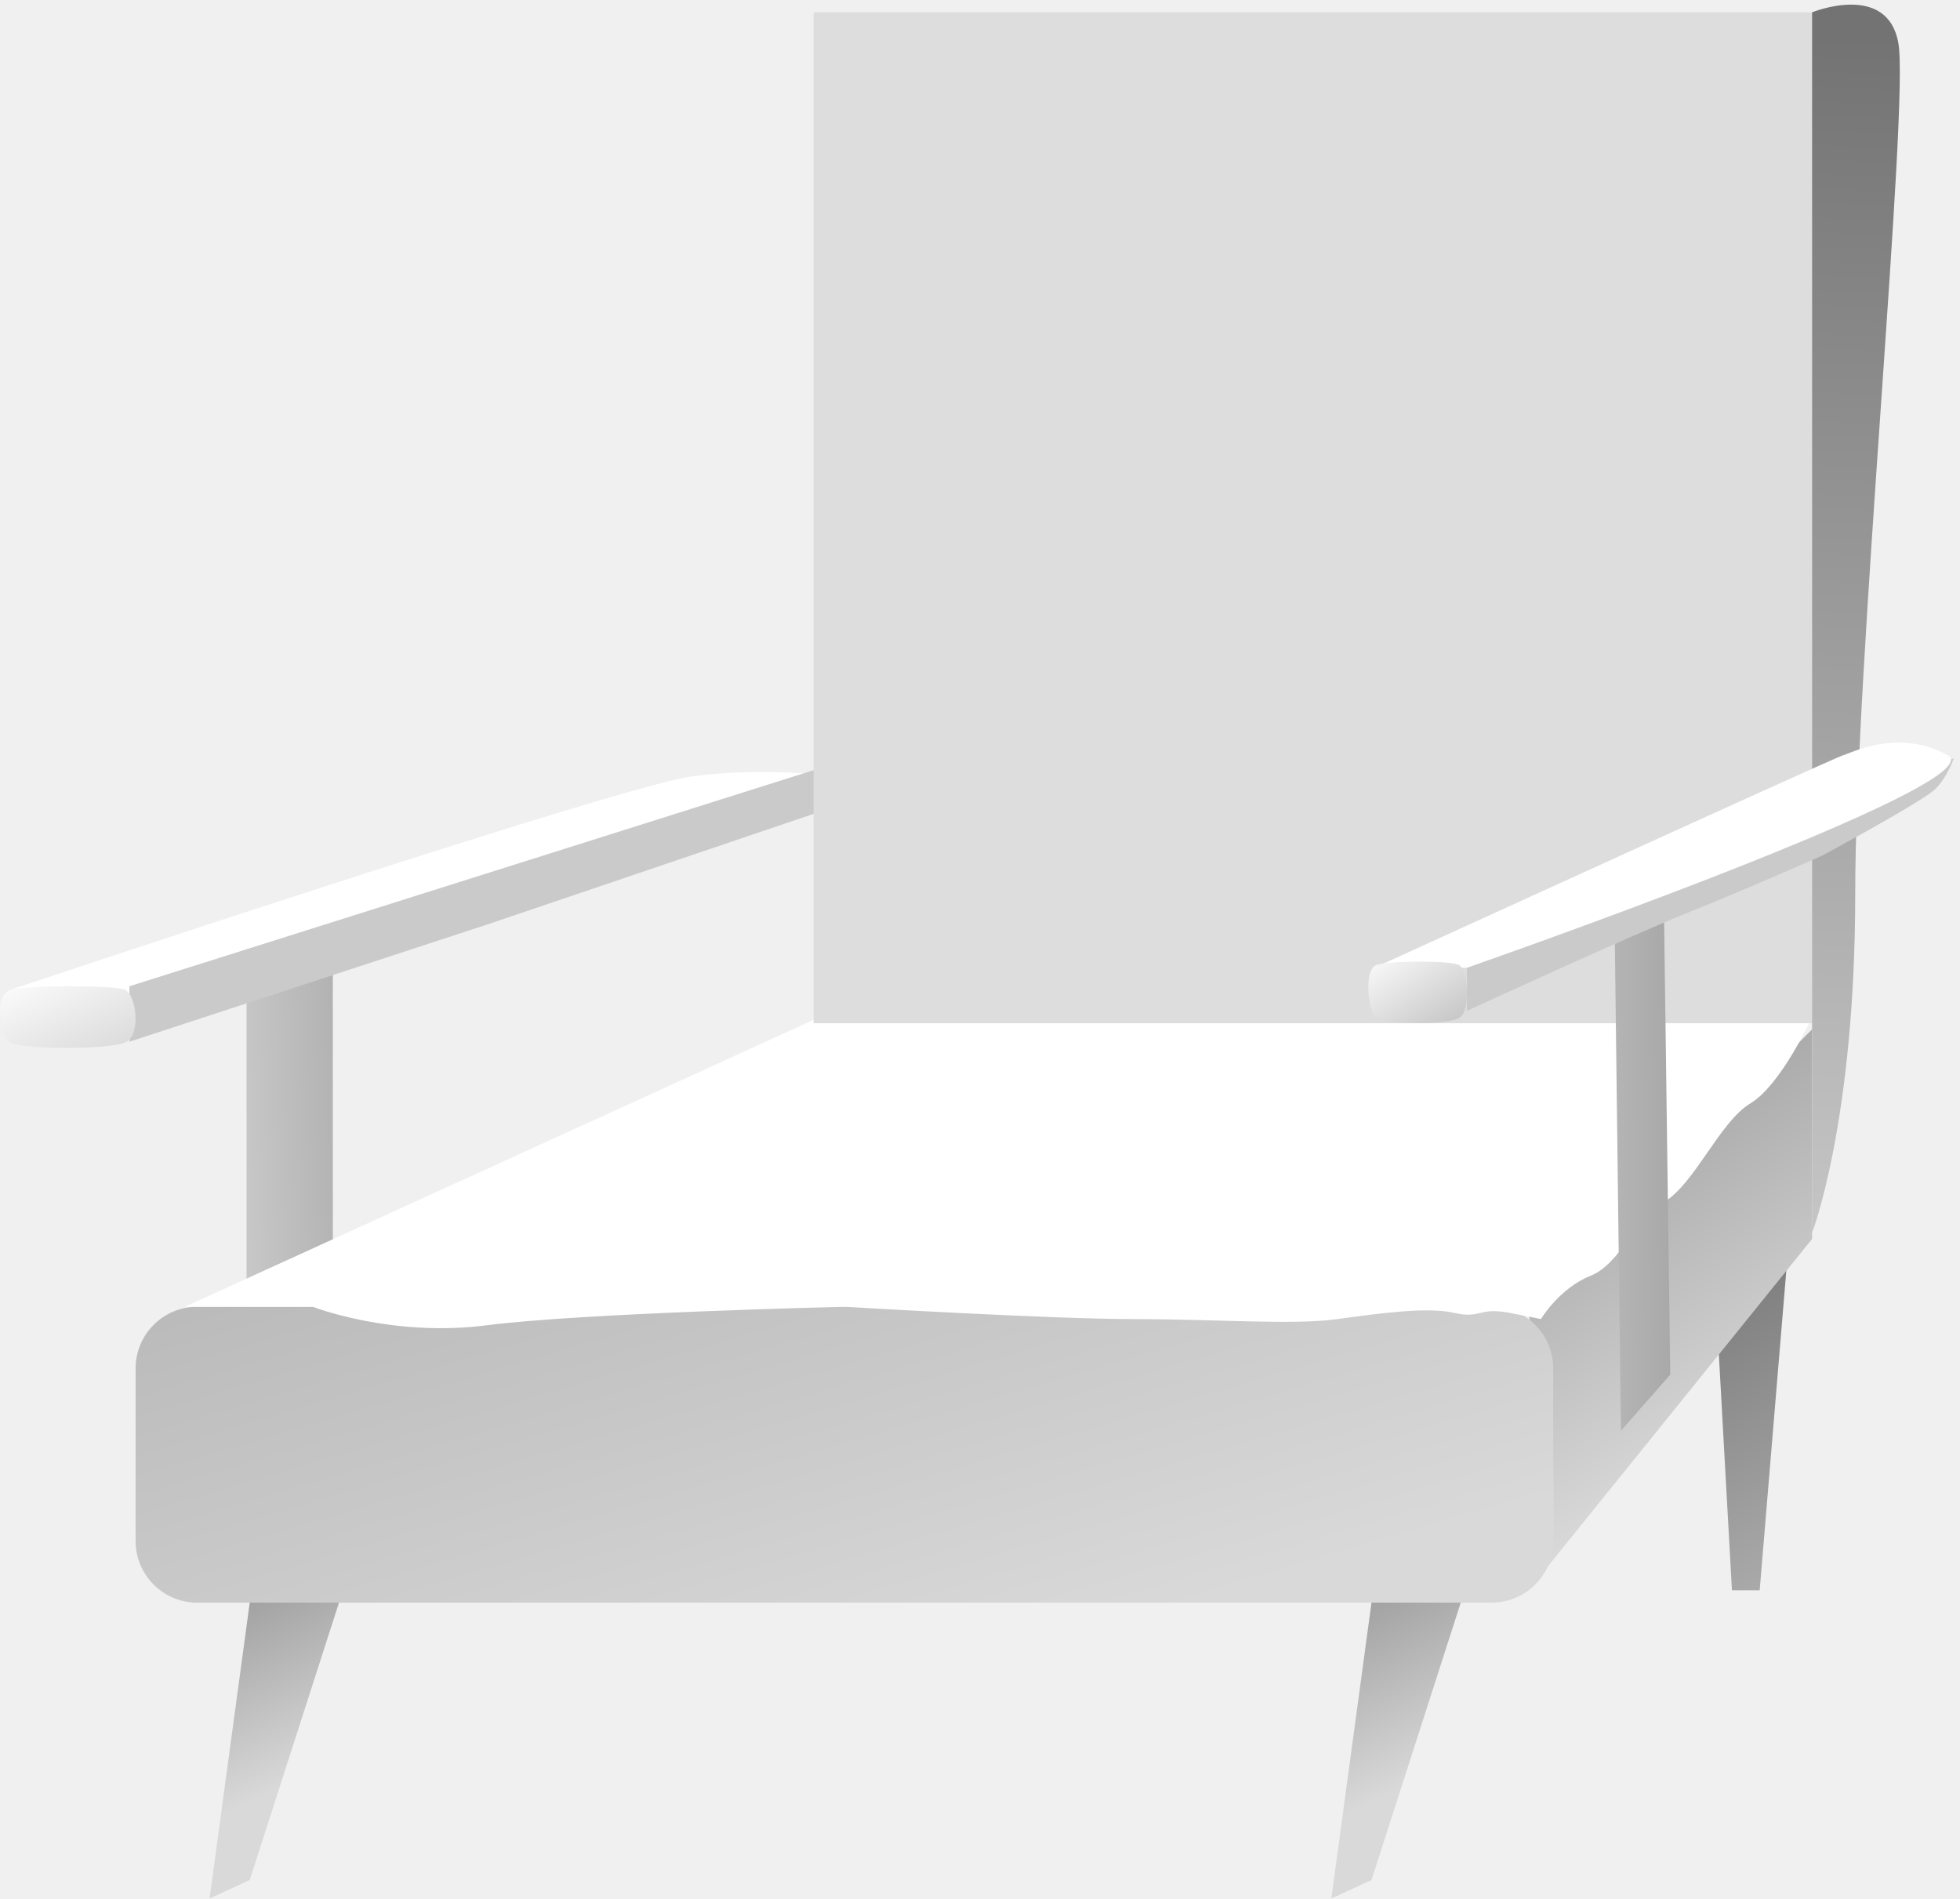
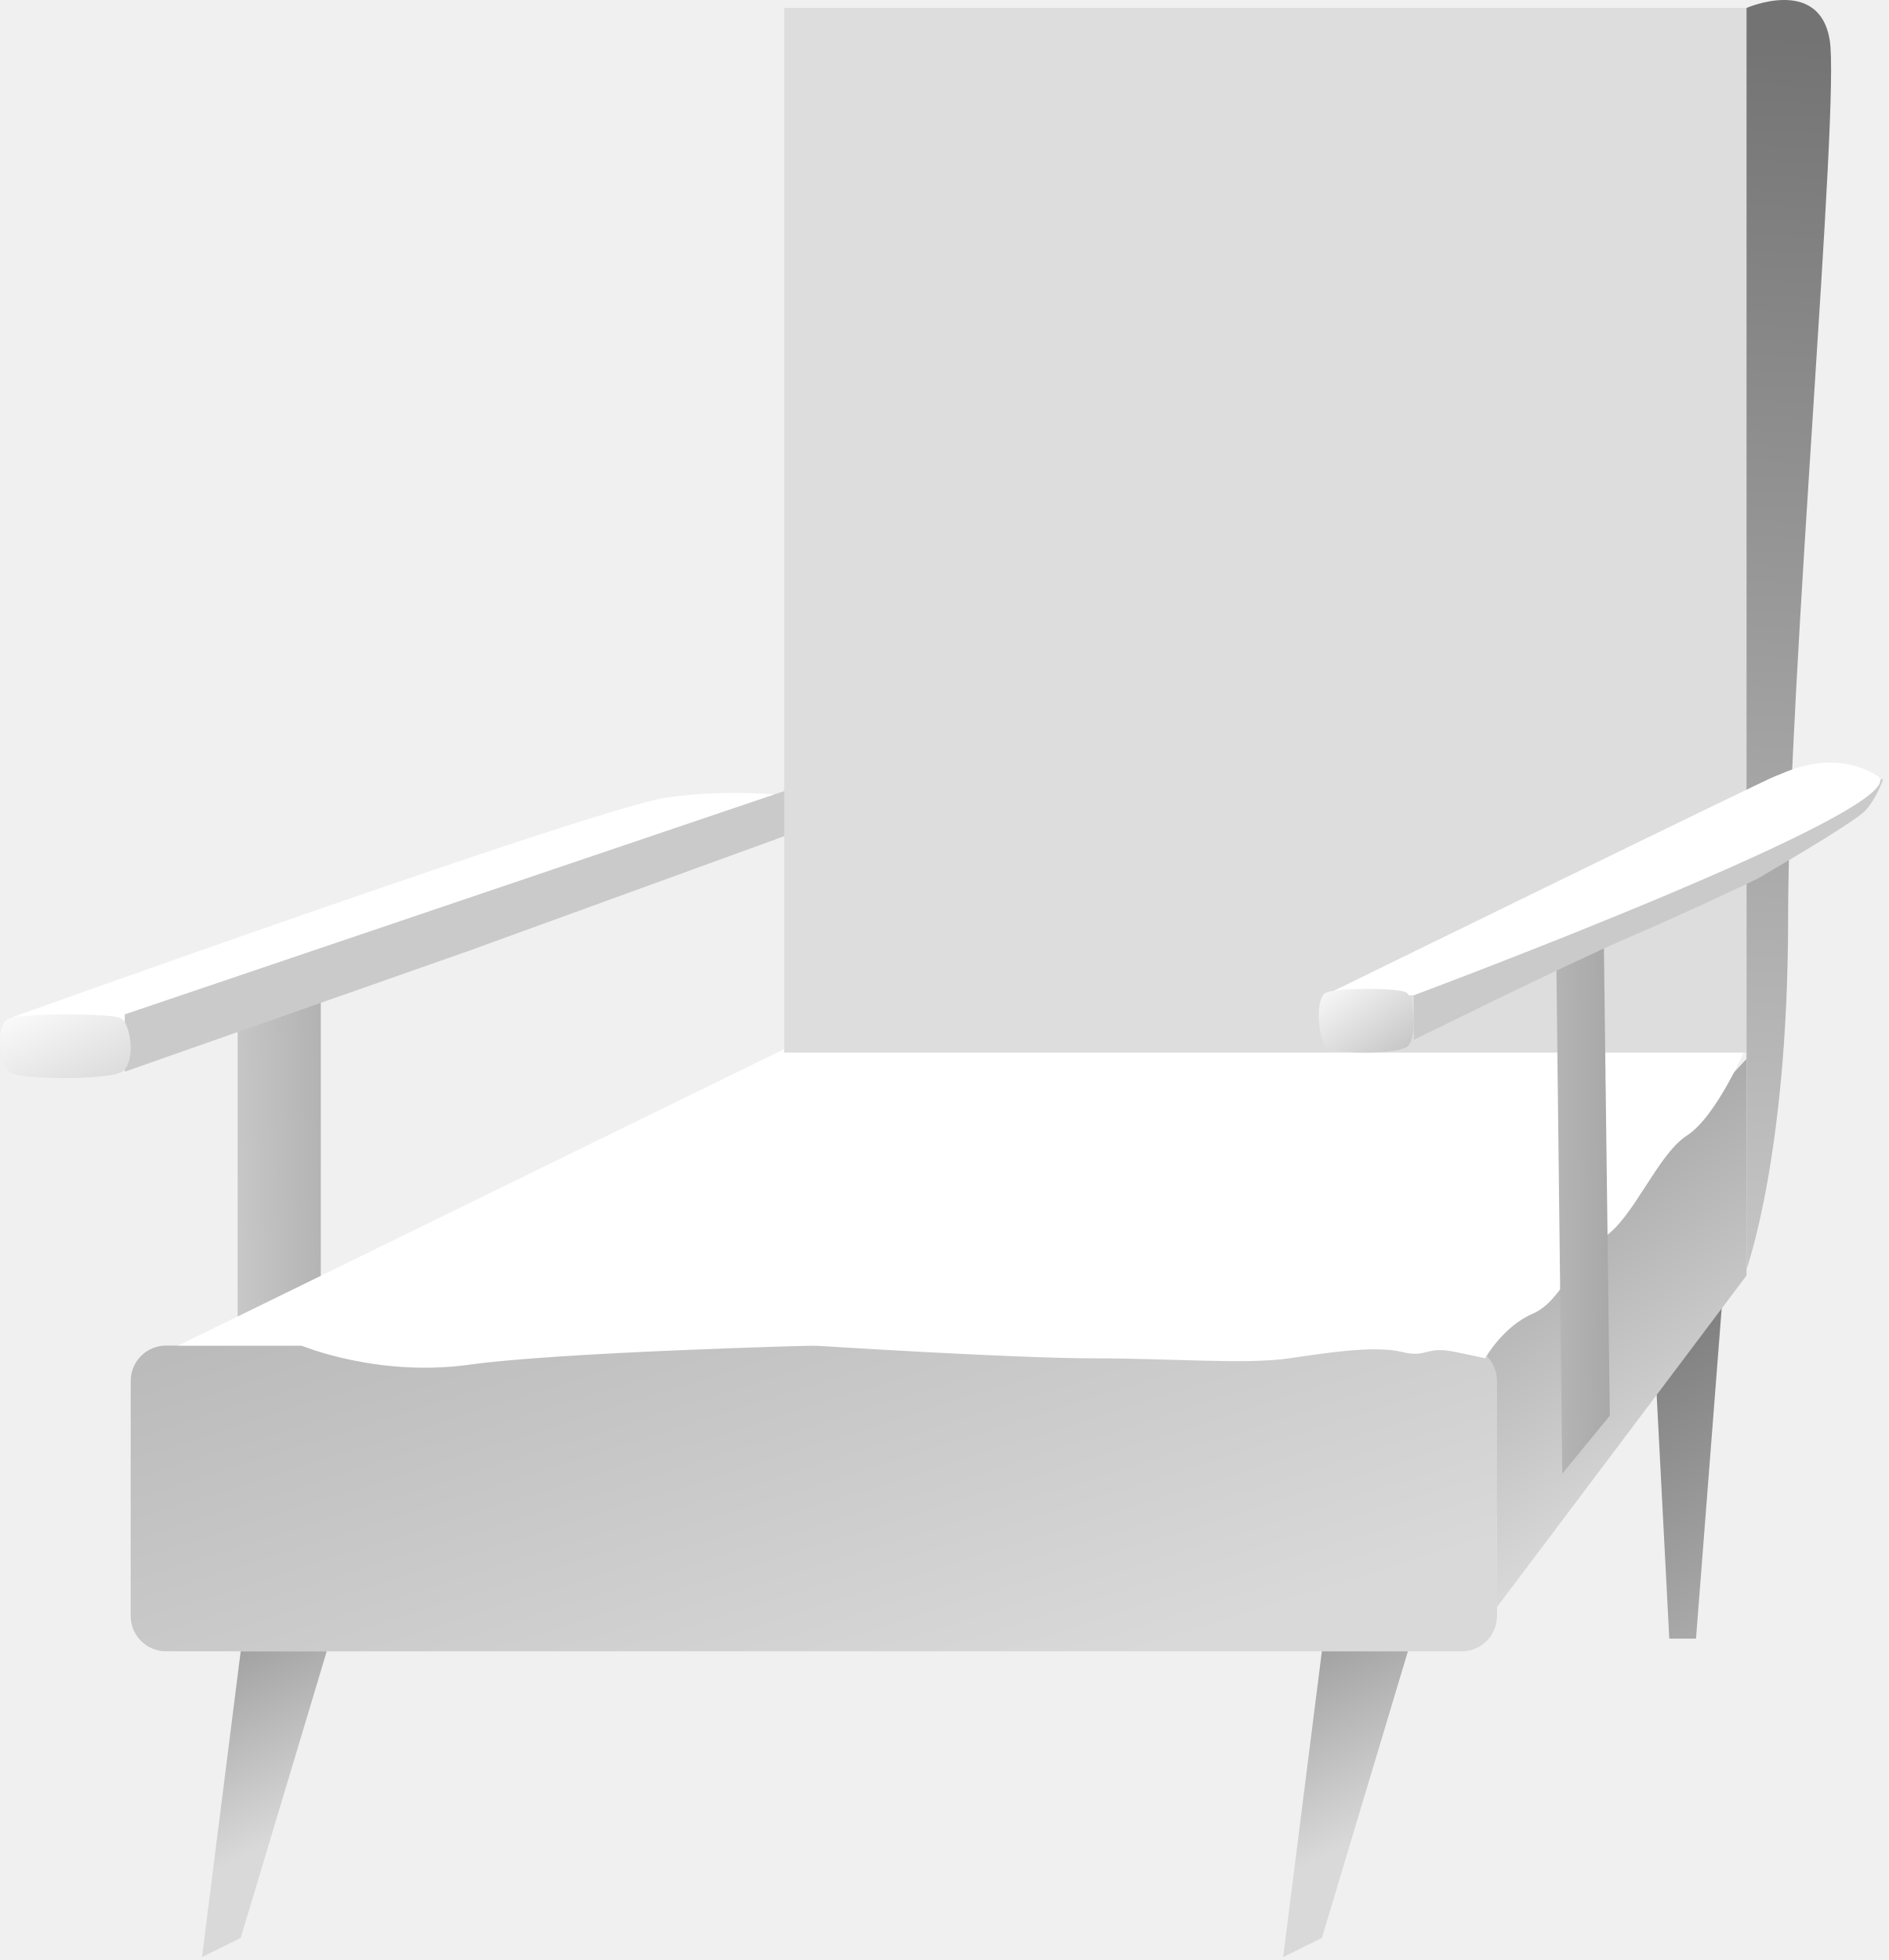
- <svg xmlns="http://www.w3.org/2000/svg" width="159" height="154" viewBox="0 0 159 154" fill="none">
-   <path d="M1 80.237C1 80.237 50 63.857 56 63C62 62.143 68 63 68 63L10.5 80.618L1 80.237Z" fill="white" />
-   <rect x="20" y="77" width="7" height="27" fill="url(#paint0_linear_138_318)" />
-   <path d="M10.5 80L67.5 62L69 65L39.5 75L10.5 84.5V80Z" fill="#CACACA" />
-   <path d="M139 102H145L142.75 129H140.5L139 102Z" fill="url(#paint1_linear_138_318)" />
-   <path d="M124 106.5L147 83.5V100.5L124 129C124 129 125 128.125 125.5 127C126 125.875 126 124.25 126 124.25V119.5L124 106.5Z" fill="url(#paint2_linear_138_318)" />
-   <rect x="11" y="106" width="115" height="24" rx="5" fill="url(#paint3_linear_138_318)" />
-   <path d="M66.5 82.5H147C147 82.5 144.5 88 142 89.5C139.5 91 137.5 96 135 97.5C132.5 99 131.5 102.5 129 103.5C126.5 104.5 125 107 125 107C125 107 125.094 107 122.5 106.5C119.906 106 120.188 107 118 106.5C115.812 106 112.125 106.5 108.5 107C104.875 107.5 98.75 107 92 107C85.25 107 68.5 106 68.5 106C68.5 106 47.25 106.5 39.5 107.5C31.75 108.5 25.375 106 25.375 106H18.188H15L66.5 82.5Z" fill="white" />
-   <rect x="66" y="1" width="81" height="82" fill="#DDDDDD" />
-   <path d="M147 1C147 1 153.112 -1.5 154 3.5C154.888 8.5 150.5 54 150.5 72.5C150.5 91 147 100 147 100V1Z" fill="url(#paint4_linear_138_318)" />
-   <path d="M111.259 130H118.5L111.259 152.5L108 154L111.259 130Z" fill="url(#paint5_linear_138_318)" />
-   <path d="M20.259 130H27.5L20.259 152.5L17 154L20.259 130Z" fill="url(#paint6_linear_138_318)" />
-   <path d="M0.881 80.282C2.277 79.908 9.189 79.905 10.119 80.279C11.05 80.653 11.515 84.019 10.119 84.579C8.723 85.14 1.811 85.14 0.881 84.579C-0.05 84.019 -0.515 80.655 0.881 80.282Z" fill="url(#paint7_linear_138_318)" />
-   <path d="M130.994 76.057L134.994 74.557L135.494 111.5L131.494 116.057L130.994 76.057Z" fill="url(#paint8_linear_138_318)" />
-   <path d="M119 78.5L158.5 61.5C158.5 61.5 158 63 157 64C156 65 147.875 69.375 147.875 69.375C147.875 69.375 142 72 137 74C132 76 119 82 119 82V78.5Z" fill="#CACACA" />
-   <path d="M111.5 78.5C111.5 78.5 149 61.378 149.5 61.27C150 61.161 154 59 158 61.27C162 63.539 119 78.5 119 78.5L111.5 78.5Z" fill="white" />
-   <path d="M111.641 78.282C112.656 77.908 117.683 77.905 118.359 78.279C119.036 78.653 119.374 82.019 118.359 82.579C117.344 83.14 112.317 83.14 111.641 82.579C110.964 82.019 110.626 78.655 111.641 78.282Z" fill="url(#paint9_linear_138_318)" />
+ <svg xmlns="http://www.w3.org/2000/svg" width="267" height="277" viewBox="0 0 267 277" fill="none">
+   <path d="M1.679 143.784C1.679 143.784 83.975 114.293 94.052 112.75C104.129 111.207 114.206 112.75 114.206 112.75L17.634 144.47L1.679 143.784Z" fill="white" />
+   <rect x="33.59" y="137.956" width="11.757" height="48.611" fill="url(#paint0_linear_138_318)" />
+   <path d="M17.635 143.357L113.366 110.95L115.885 116.351L66.34 134.355L17.635 151.459V143.357Z" fill="#CACACA" />
+   <path d="M233.45 182.966H243.527L239.748 231.576H235.969L233.45 182.966Z" fill="url(#paint1_linear_138_318)" />
+   <path d="M208.258 191.067L246.886 149.658V180.265L208.258 231.576C208.258 231.576 209.937 230.001 210.777 227.975C211.617 225.95 211.617 223.024 211.617 223.024V214.473L208.258 191.067Z" fill="url(#paint2_linear_138_318)" />
+   <rect x="18.474" y="190.167" width="193.142" height="43.21" rx="5" fill="url(#paint3_linear_138_318)" />
+   <path d="M111.687 147.858H246.886C246.886 147.858 242.688 157.76 238.489 160.461C234.29 163.161 230.931 172.163 226.732 174.864C222.534 177.564 220.854 183.866 216.655 185.666C212.457 187.467 209.937 191.968 209.937 191.968C209.937 191.968 210.095 191.968 205.739 191.067C201.382 190.167 201.855 191.968 198.181 191.067C194.507 190.167 188.314 191.067 182.226 191.968C176.137 192.868 165.85 191.968 154.514 191.968C143.177 191.968 115.046 190.167 115.046 190.167C115.046 190.167 79.356 191.067 66.34 192.868C53.324 194.668 42.617 190.167 42.617 190.167H30.546H25.192L111.687 147.858Z" fill="white" />
+   <rect x="110.847" y="1.125" width="136.039" height="147.633" fill="#DDDDDD" />
+   <path d="M246.886 1.125C246.886 1.125 257.151 -3.376 258.643 5.626C260.135 14.628 252.764 96.546 252.764 129.854C252.764 163.161 246.886 179.365 246.886 179.365V1.125Z" fill="url(#paint4_linear_138_318)" />
+   <path d="M186.859 233.377H199.021L186.859 273.886L181.386 276.586L186.859 233.377Z" fill="url(#paint5_linear_138_318)" />
+   <path d="M34.025 233.377H46.187L34.025 273.886L28.552 276.586L34.025 233.377Z" fill="url(#paint6_linear_138_318)" />
+   <path d="M1.479 143.864C3.823 143.191 15.432 143.186 16.995 143.859C18.558 144.532 19.339 150.592 16.995 151.602C14.651 152.611 3.042 152.611 1.479 151.602C-0.083 150.592 -0.865 144.537 1.479 143.864Z" fill="url(#paint7_linear_138_318)" />
+   <path d="M220.004 136.258L226.722 133.558L227.562 200.069L220.844 208.274L220.004 136.258Z" fill="url(#paint8_linear_138_318)" />
+   <path d="M199.86 140.656L266.201 110.049C266.201 110.049 265.361 112.75 263.681 114.55C262.002 116.351 248.356 124.228 248.356 124.228C248.356 124.228 238.489 128.954 230.091 132.554C221.694 136.155 199.86 146.958 199.86 146.958V140.656Z" fill="#CACACA" />
+   <path d="M187.264 140.656C187.264 140.656 250.245 109.829 251.085 109.635C251.924 109.44 258.642 105.548 265.36 109.635C272.078 113.721 199.86 140.656 199.86 140.656L187.264 140.656Z" fill="white" />
+   <path d="M187.5 140.263C189.205 139.59 197.648 139.585 198.784 140.258C199.921 140.931 200.489 146.992 198.784 148.001C197.08 149.01 188.637 149.01 187.5 148.001C186.364 146.992 185.796 140.936 187.5 140.263Z" fill="url(#paint9_linear_138_318)" />
  <defs>
-     <linearGradient id="paint0_linear_138_318" x1="-0.5" y1="94.5" x2="45.5" y2="93" gradientUnits="userSpaceOnUse">
+     <linearGradient id="paint0_linear_138_318" x1="-0.84" y1="169.463" x2="76.428" y2="167.112" gradientUnits="userSpaceOnUse">
      <stop stop-color="white" />
      <stop offset="1" stop-color="#818181" />
    </linearGradient>
-     <linearGradient id="paint1_linear_138_318" x1="132.5" y1="102" x2="159" y2="148" gradientUnits="userSpaceOnUse">
+     <linearGradient id="paint1_linear_138_318" x1="222.533" y1="182.966" x2="271.846" y2="262.816" gradientUnits="userSpaceOnUse">
      <stop stop-color="#737373" />
      <stop offset="1" stop-color="#D9D9D9" />
    </linearGradient>
-     <linearGradient id="paint2_linear_138_318" x1="117" y1="65.5" x2="147" y2="113.5" gradientUnits="userSpaceOnUse">
+     <linearGradient id="paint2_linear_138_318" x1="196.501" y1="117.251" x2="252.073" y2="200.195" gradientUnits="userSpaceOnUse">
      <stop stop-color="#737373" />
      <stop offset="1" stop-color="#D9D9D9" />
    </linearGradient>
-     <linearGradient id="paint3_linear_138_318" x1="16" y1="-8" x2="60" y2="141" gradientUnits="userSpaceOnUse">
+     <linearGradient id="paint3_linear_138_318" x1="26.872" y1="-15.078" x2="110.788" y2="250.01" gradientUnits="userSpaceOnUse">
      <stop stop-color="#737373" />
      <stop offset="1" stop-color="#D9D9D9" />
    </linearGradient>
-     <linearGradient id="paint4_linear_138_318" x1="109.693" y1="1" x2="103.702" y2="121.092" gradientUnits="userSpaceOnUse">
+     <linearGradient id="paint4_linear_138_318" x1="184.23" y1="1.125" x2="172.671" y2="217.258" gradientUnits="userSpaceOnUse">
      <stop stop-color="#737373" />
      <stop offset="1" stop-color="#D9D9D9" />
    </linearGradient>
-     <linearGradient id="paint5_linear_138_318" x1="109.19" y1="116.903" x2="120.853" y2="141.712" gradientUnits="userSpaceOnUse">
+     <linearGradient id="paint5_linear_138_318" x1="183.384" y1="209.797" x2="205.304" y2="253.289" gradientUnits="userSpaceOnUse">
      <stop stop-color="#737373" />
      <stop offset="1" stop-color="#D9D9D9" />
    </linearGradient>
-     <linearGradient id="paint6_linear_138_318" x1="18.19" y1="116.903" x2="29.854" y2="141.712" gradientUnits="userSpaceOnUse">
+     <linearGradient id="paint6_linear_138_318" x1="30.55" y1="209.797" x2="52.469" y2="253.289" gradientUnits="userSpaceOnUse">
      <stop stop-color="#737373" />
      <stop offset="1" stop-color="#D9D9D9" />
    </linearGradient>
-     <linearGradient id="paint7_linear_138_318" x1="39.96" y1="95.044" x2="26.998" y2="66.674" gradientUnits="userSpaceOnUse">
+     <linearGradient id="paint7_linear_138_318" x1="67.112" y1="170.442" x2="42.724" y2="120.647" gradientUnits="userSpaceOnUse">
      <stop stop-color="#8C8B8B" />
      <stop offset="1" stop-color="white" />
    </linearGradient>
-     <linearGradient id="paint8_linear_138_318" x1="117.5" y1="86" x2="155" y2="85.5" gradientUnits="userSpaceOnUse">
+     <linearGradient id="paint8_linear_138_318" x1="197.341" y1="154.159" x2="260.324" y2="153.376" gradientUnits="userSpaceOnUse">
      <stop stop-color="#D9D9D9" />
      <stop offset="1" stop-color="#737373" />
    </linearGradient>
-     <linearGradient id="paint9_linear_138_318" x1="129" y1="87" x2="118.8" y2="71.73" gradientUnits="userSpaceOnUse">
+     <linearGradient id="paint9_linear_138_318" x1="216.655" y1="155.96" x2="197.836" y2="129.677" gradientUnits="userSpaceOnUse">
      <stop stop-color="#8C8B8B" />
      <stop offset="1" stop-color="white" />
    </linearGradient>
  </defs>
</svg>
